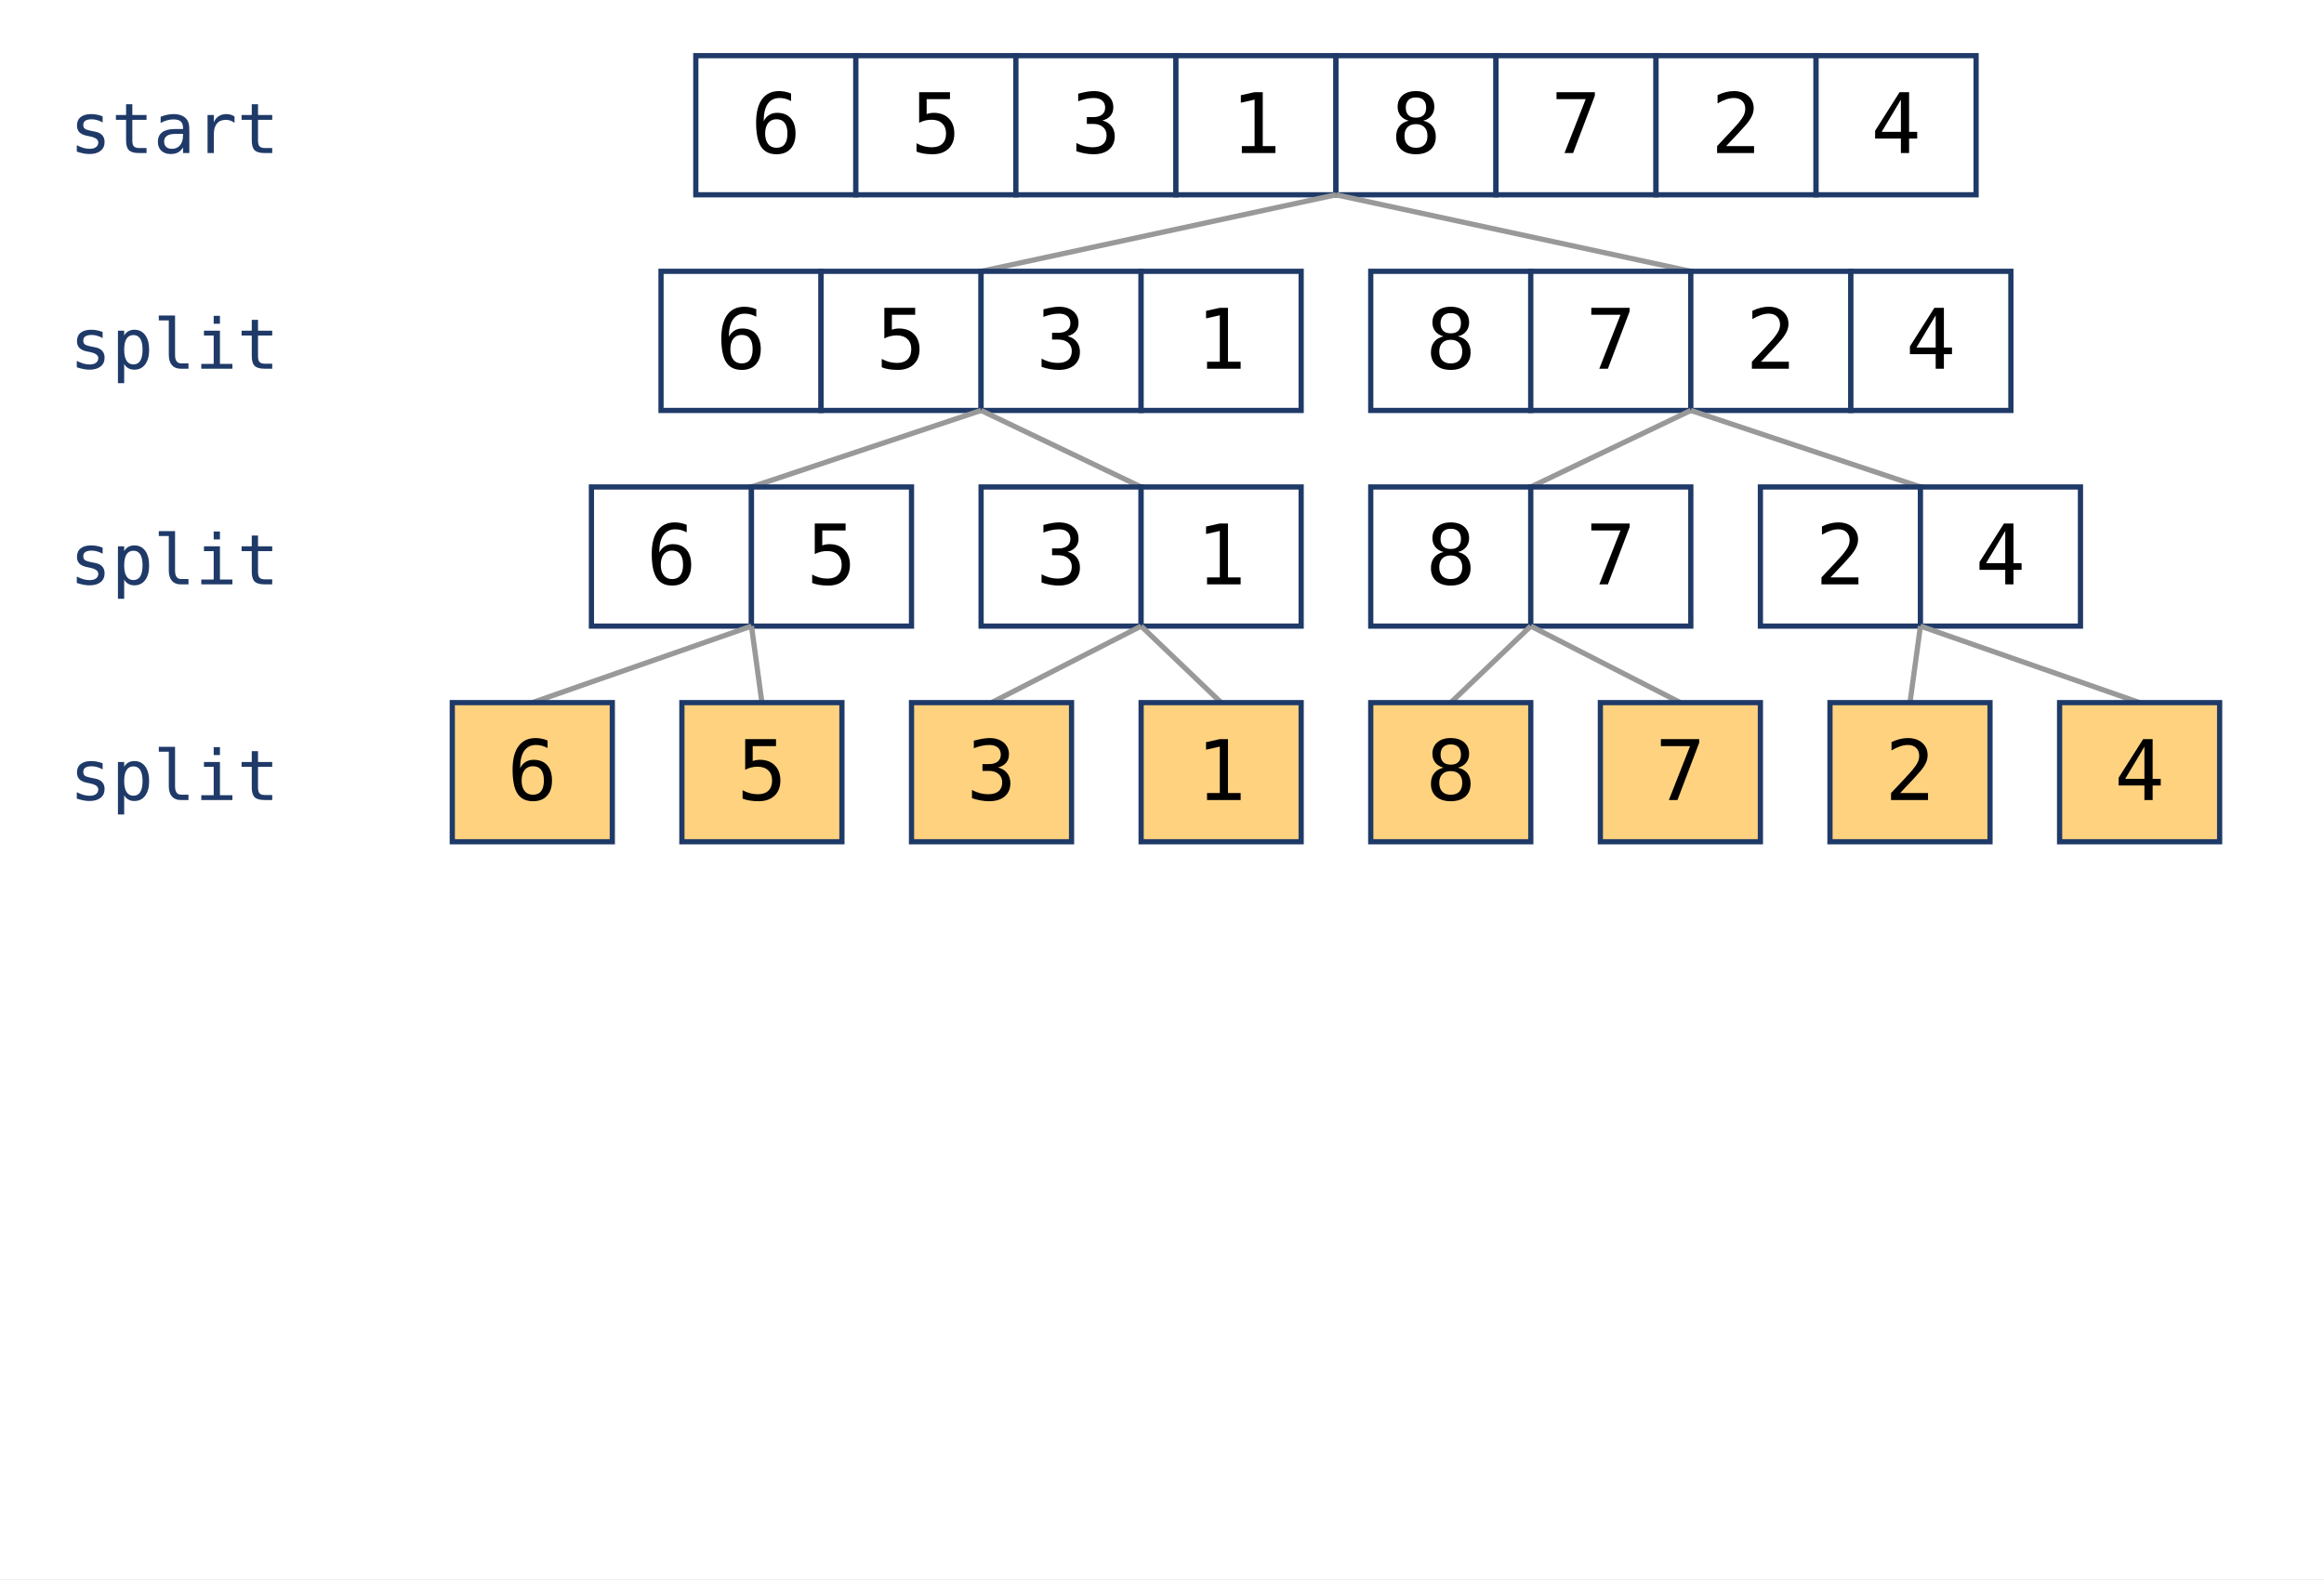
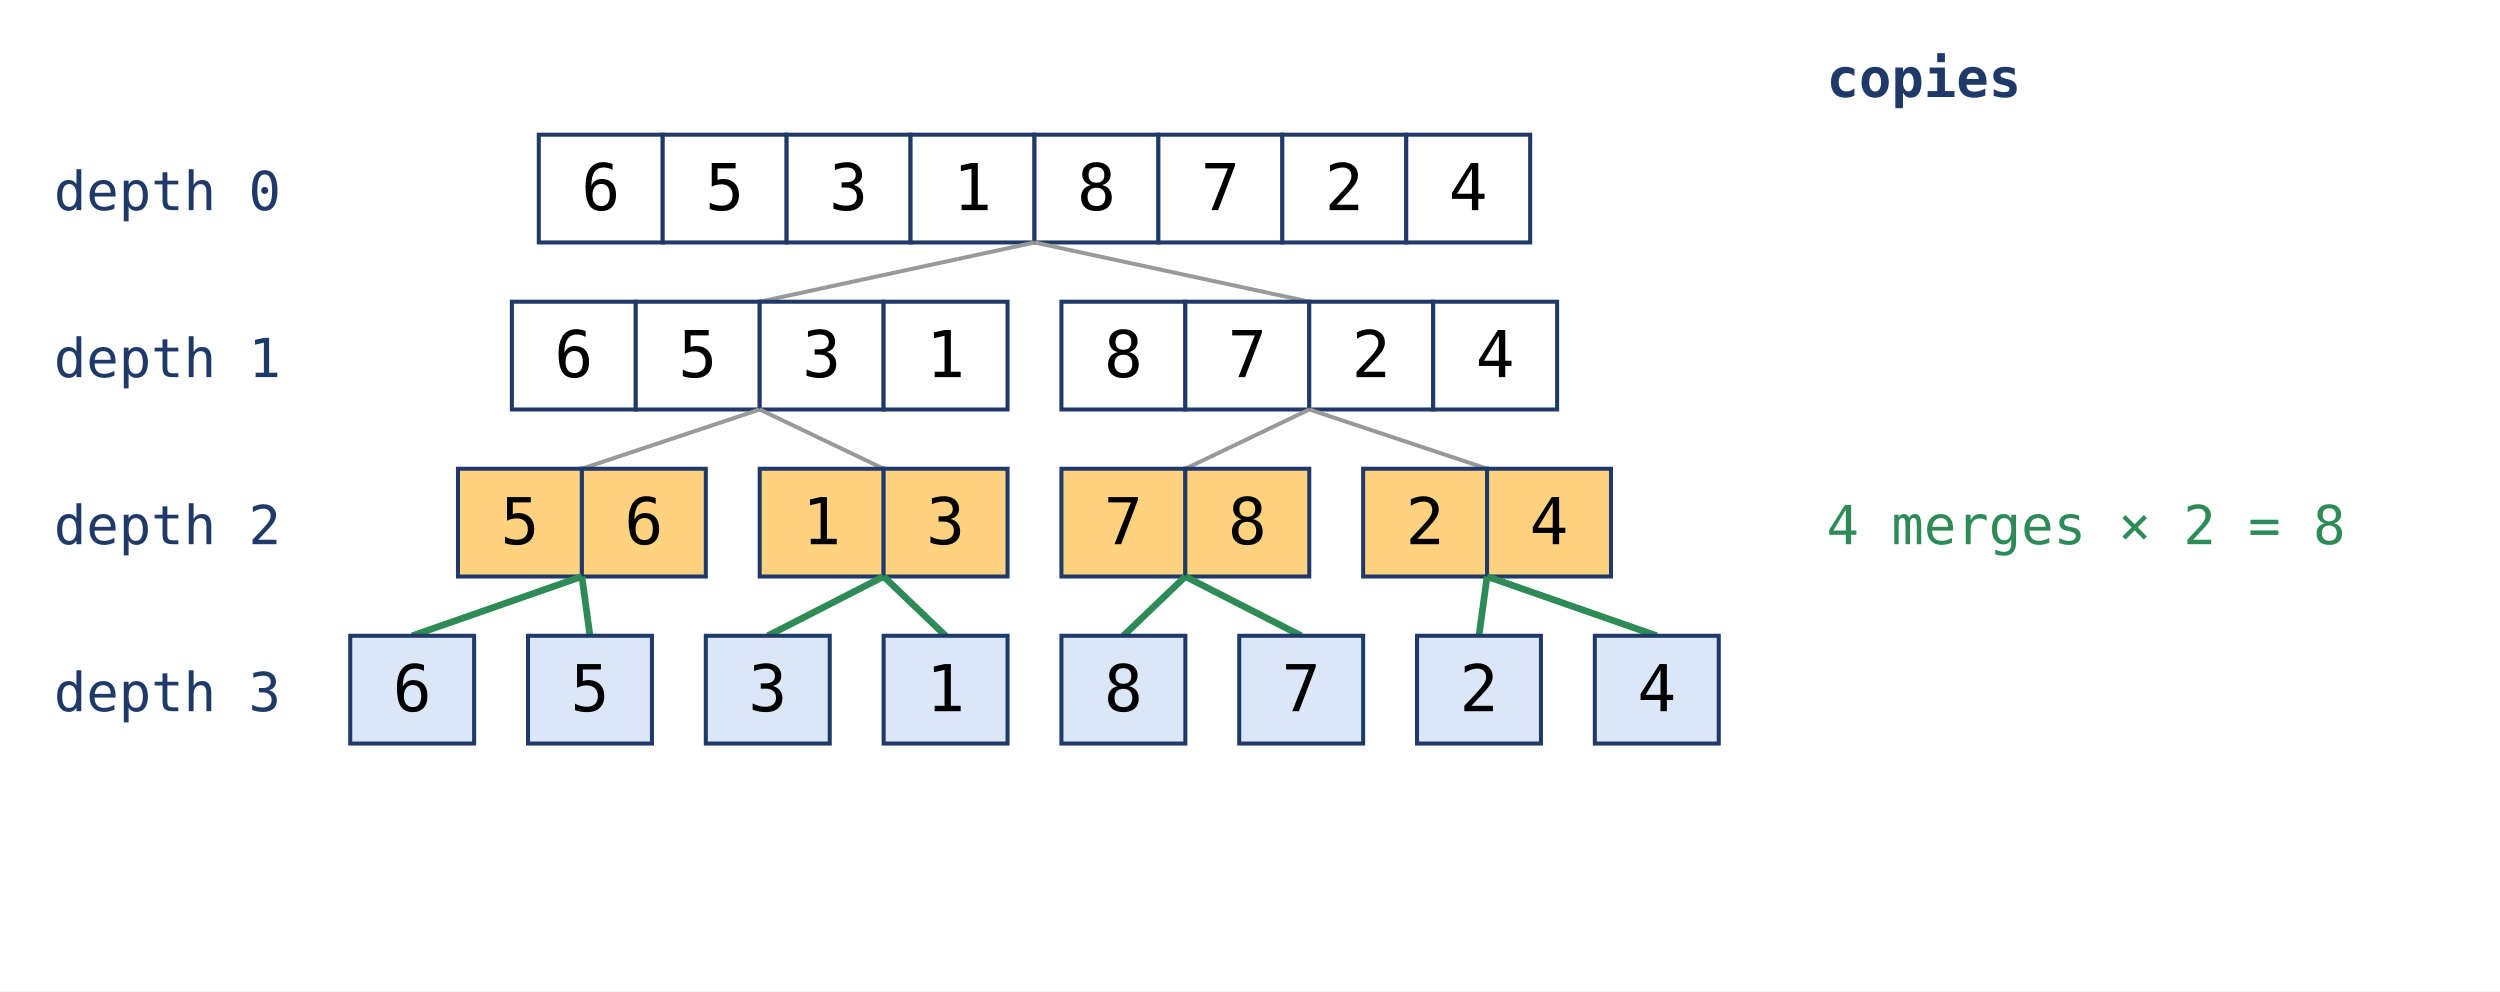
- <svg xmlns="http://www.w3.org/2000/svg" width="668" height="454" viewBox="0 0 668 454" font-family="Consolas, monospace" font-size="24">
-   <rect width="668" height="454" fill="#ffffff" />
-   <text x="20" y="44" font-size="20" fill="#1f3a68">start</text>
-   <rect x="200.0" y="16" width="46" height="40" fill="#ffffff" stroke="#1f3a68" stroke-width="1.5" />
-   <text x="223.0" y="44.0" text-anchor="middle" fill="#000000">6</text>
-   <rect x="246.0" y="16" width="46" height="40" fill="#ffffff" stroke="#1f3a68" stroke-width="1.5" />
-   <text x="269.0" y="44.0" text-anchor="middle" fill="#000000">5</text>
-   <rect x="292.0" y="16" width="46" height="40" fill="#ffffff" stroke="#1f3a68" stroke-width="1.5" />
-   <text x="315.0" y="44.0" text-anchor="middle" fill="#000000">3</text>
-   <rect x="338.0" y="16" width="46" height="40" fill="#ffffff" stroke="#1f3a68" stroke-width="1.5" />
-   <text x="361.0" y="44.0" text-anchor="middle" fill="#000000">1</text>
-   <rect x="384.0" y="16" width="46" height="40" fill="#ffffff" stroke="#1f3a68" stroke-width="1.5" />
-   <text x="407.0" y="44.0" text-anchor="middle" fill="#000000">8</text>
-   <rect x="430.0" y="16" width="46" height="40" fill="#ffffff" stroke="#1f3a68" stroke-width="1.5" />
-   <text x="453.0" y="44.0" text-anchor="middle" fill="#000000">7</text>
-   <rect x="476.0" y="16" width="46" height="40" fill="#ffffff" stroke="#1f3a68" stroke-width="1.5" />
-   <text x="499.0" y="44.0" text-anchor="middle" fill="#000000">2</text>
-   <rect x="522.0" y="16" width="46" height="40" fill="#ffffff" stroke="#1f3a68" stroke-width="1.5" />
-   <text x="545.0" y="44.0" text-anchor="middle" fill="#000000">4</text>
-   <text x="20" y="106" font-size="20" fill="#1f3a68">split</text>
-   <line x1="384.0" y1="56" x2="282.0" y2="78" stroke="#999999" stroke-width="1.5" />
-   <line x1="384.0" y1="56" x2="486.0" y2="78" stroke="#999999" stroke-width="1.5" />
-   <rect x="190.0" y="78" width="46" height="40" fill="#ffffff" stroke="#1f3a68" stroke-width="1.5" />
-   <text x="213.0" y="106.0" text-anchor="middle" fill="#000000">6</text>
-   <rect x="236.0" y="78" width="46" height="40" fill="#ffffff" stroke="#1f3a68" stroke-width="1.5" />
-   <text x="259.0" y="106.0" text-anchor="middle" fill="#000000">5</text>
-   <rect x="282.0" y="78" width="46" height="40" fill="#ffffff" stroke="#1f3a68" stroke-width="1.5" />
-   <text x="305.0" y="106.0" text-anchor="middle" fill="#000000">3</text>
-   <rect x="328.0" y="78" width="46" height="40" fill="#ffffff" stroke="#1f3a68" stroke-width="1.5" />
-   <text x="351.0" y="106.0" text-anchor="middle" fill="#000000">1</text>
-   <rect x="394.0" y="78" width="46" height="40" fill="#ffffff" stroke="#1f3a68" stroke-width="1.5" />
-   <text x="417.0" y="106.0" text-anchor="middle" fill="#000000">8</text>
-   <rect x="440.0" y="78" width="46" height="40" fill="#ffffff" stroke="#1f3a68" stroke-width="1.5" />
-   <text x="463.0" y="106.0" text-anchor="middle" fill="#000000">7</text>
-   <rect x="486.0" y="78" width="46" height="40" fill="#ffffff" stroke="#1f3a68" stroke-width="1.5" />
-   <text x="509.0" y="106.0" text-anchor="middle" fill="#000000">2</text>
-   <rect x="532.0" y="78" width="46" height="40" fill="#ffffff" stroke="#1f3a68" stroke-width="1.5" />
-   <text x="555.0" y="106.0" text-anchor="middle" fill="#000000">4</text>
-   <text x="20" y="168" font-size="20" fill="#1f3a68">split</text>
-   <line x1="282.0" y1="118" x2="216.0" y2="140" stroke="#999999" stroke-width="1.5" />
-   <line x1="282.0" y1="118" x2="328.0" y2="140" stroke="#999999" stroke-width="1.5" />
-   <line x1="486.0" y1="118" x2="440.0" y2="140" stroke="#999999" stroke-width="1.5" />
-   <line x1="486.0" y1="118" x2="552.0" y2="140" stroke="#999999" stroke-width="1.5" />
-   <rect x="170.0" y="140" width="46" height="40" fill="#ffffff" stroke="#1f3a68" stroke-width="1.5" />
-   <text x="193.0" y="168.0" text-anchor="middle" fill="#000000">6</text>
-   <rect x="216.0" y="140" width="46" height="40" fill="#ffffff" stroke="#1f3a68" stroke-width="1.5" />
-   <text x="239.0" y="168.0" text-anchor="middle" fill="#000000">5</text>
-   <rect x="282.0" y="140" width="46" height="40" fill="#ffffff" stroke="#1f3a68" stroke-width="1.5" />
-   <text x="305.0" y="168.0" text-anchor="middle" fill="#000000">3</text>
-   <rect x="328.0" y="140" width="46" height="40" fill="#ffffff" stroke="#1f3a68" stroke-width="1.5" />
-   <text x="351.0" y="168.0" text-anchor="middle" fill="#000000">1</text>
-   <rect x="394.0" y="140" width="46" height="40" fill="#ffffff" stroke="#1f3a68" stroke-width="1.5" />
-   <text x="417.0" y="168.0" text-anchor="middle" fill="#000000">8</text>
-   <rect x="440.0" y="140" width="46" height="40" fill="#ffffff" stroke="#1f3a68" stroke-width="1.5" />
-   <text x="463.0" y="168.0" text-anchor="middle" fill="#000000">7</text>
-   <rect x="506.0" y="140" width="46" height="40" fill="#ffffff" stroke="#1f3a68" stroke-width="1.5" />
-   <text x="529.0" y="168.0" text-anchor="middle" fill="#000000">2</text>
-   <rect x="552.0" y="140" width="46" height="40" fill="#ffffff" stroke="#1f3a68" stroke-width="1.5" />
-   <text x="575.0" y="168.0" text-anchor="middle" fill="#000000">4</text>
-   <text x="20" y="230" font-size="20" fill="#1f3a68">split</text>
-   <line x1="216.0" y1="180" x2="153.0" y2="202" stroke="#999999" stroke-width="1.5" />
-   <line x1="216.0" y1="180" x2="219.0" y2="202" stroke="#999999" stroke-width="1.5" />
-   <line x1="328.0" y1="180" x2="285.0" y2="202" stroke="#999999" stroke-width="1.5" />
-   <line x1="328.0" y1="180" x2="351.0" y2="202" stroke="#999999" stroke-width="1.5" />
-   <line x1="440.0" y1="180" x2="417.0" y2="202" stroke="#999999" stroke-width="1.5" />
-   <line x1="440.0" y1="180" x2="483.0" y2="202" stroke="#999999" stroke-width="1.5" />
-   <line x1="552.0" y1="180" x2="549.0" y2="202" stroke="#999999" stroke-width="1.5" />
-   <line x1="552.0" y1="180" x2="615.0" y2="202" stroke="#999999" stroke-width="1.5" />
-   <rect x="130.0" y="202" width="46" height="40" fill="#ffd27f" stroke="#1f3a68" stroke-width="1.5" />
-   <text x="153.0" y="230.0" text-anchor="middle" fill="#000000">6</text>
-   <rect x="196.0" y="202" width="46" height="40" fill="#ffd27f" stroke="#1f3a68" stroke-width="1.5" />
-   <text x="219.0" y="230.0" text-anchor="middle" fill="#000000">5</text>
-   <rect x="262.0" y="202" width="46" height="40" fill="#ffd27f" stroke="#1f3a68" stroke-width="1.5" />
-   <text x="285.0" y="230.0" text-anchor="middle" fill="#000000">3</text>
-   <rect x="328.0" y="202" width="46" height="40" fill="#ffd27f" stroke="#1f3a68" stroke-width="1.5" />
-   <text x="351.0" y="230.0" text-anchor="middle" fill="#000000">1</text>
-   <rect x="394.0" y="202" width="46" height="40" fill="#ffd27f" stroke="#1f3a68" stroke-width="1.5" />
-   <text x="417.0" y="230.0" text-anchor="middle" fill="#000000">8</text>
-   <rect x="460.0" y="202" width="46" height="40" fill="#ffd27f" stroke="#1f3a68" stroke-width="1.5" />
-   <text x="483.0" y="230.0" text-anchor="middle" fill="#000000">7</text>
-   <rect x="526.0" y="202" width="46" height="40" fill="#ffd27f" stroke="#1f3a68" stroke-width="1.5" />
-   <text x="549.0" y="230.0" text-anchor="middle" fill="#000000">2</text>
-   <rect x="592.0" y="202" width="46" height="40" fill="#ffd27f" stroke="#1f3a68" stroke-width="1.5" />
-   <text x="615.0" y="230.0" text-anchor="middle" fill="#000000">4</text>
+ <svg xmlns="http://www.w3.org/2000/svg" width="928" height="368" viewBox="0 0 928 368" font-family="Consolas, monospace" font-size="24">
+   <rect width="928" height="368" fill="#ffffff" />
+   <g transform="translate(0, 34)">
+     <text x="678" y="2" font-size="20" fill="#1f3a68" font-weight="bold">copies</text>
+     <text x="20" y="44" font-size="20" fill="#1f3a68">depth 0</text>
+     <text x="20" y="106" font-size="20" fill="#1f3a68">depth 1</text>
+     <text x="20" y="168" font-size="20" fill="#1f3a68">depth 2</text>
+     <text x="20" y="230" font-size="20" fill="#1f3a68">depth 3</text>
+     <rect x="200.0" y="16" width="46" height="40" fill="#ffffff" stroke="#1f3a68" stroke-width="1.5" />
+     <text x="223.0" y="44.0" text-anchor="middle" fill="#000000">6</text>
+     <rect x="246.0" y="16" width="46" height="40" fill="#ffffff" stroke="#1f3a68" stroke-width="1.5" />
+     <text x="269.0" y="44.0" text-anchor="middle" fill="#000000">5</text>
+     <rect x="292.0" y="16" width="46" height="40" fill="#ffffff" stroke="#1f3a68" stroke-width="1.5" />
+     <text x="315.0" y="44.0" text-anchor="middle" fill="#000000">3</text>
+     <rect x="338.0" y="16" width="46" height="40" fill="#ffffff" stroke="#1f3a68" stroke-width="1.5" />
+     <text x="361.0" y="44.0" text-anchor="middle" fill="#000000">1</text>
+     <rect x="384.0" y="16" width="46" height="40" fill="#ffffff" stroke="#1f3a68" stroke-width="1.5" />
+     <text x="407.0" y="44.0" text-anchor="middle" fill="#000000">8</text>
+     <rect x="430.0" y="16" width="46" height="40" fill="#ffffff" stroke="#1f3a68" stroke-width="1.5" />
+     <text x="453.0" y="44.0" text-anchor="middle" fill="#000000">7</text>
+     <rect x="476.0" y="16" width="46" height="40" fill="#ffffff" stroke="#1f3a68" stroke-width="1.5" />
+     <text x="499.0" y="44.0" text-anchor="middle" fill="#000000">2</text>
+     <rect x="522.0" y="16" width="46" height="40" fill="#ffffff" stroke="#1f3a68" stroke-width="1.5" />
+     <text x="545.0" y="44.0" text-anchor="middle" fill="#000000">4</text>
+     <line x1="384.0" y1="56" x2="282.0" y2="78" stroke="#999999" stroke-width="1.5" />
+     <line x1="384.0" y1="56" x2="486.0" y2="78" stroke="#999999" stroke-width="1.5" />
+     <rect x="190.0" y="78" width="46" height="40" fill="#ffffff" stroke="#1f3a68" stroke-width="1.5" />
+     <text x="213.0" y="106.0" text-anchor="middle" fill="#000000">6</text>
+     <rect x="236.0" y="78" width="46" height="40" fill="#ffffff" stroke="#1f3a68" stroke-width="1.5" />
+     <text x="259.0" y="106.0" text-anchor="middle" fill="#000000">5</text>
+     <rect x="282.0" y="78" width="46" height="40" fill="#ffffff" stroke="#1f3a68" stroke-width="1.5" />
+     <text x="305.0" y="106.0" text-anchor="middle" fill="#000000">3</text>
+     <rect x="328.0" y="78" width="46" height="40" fill="#ffffff" stroke="#1f3a68" stroke-width="1.5" />
+     <text x="351.0" y="106.0" text-anchor="middle" fill="#000000">1</text>
+     <rect x="394.0" y="78" width="46" height="40" fill="#ffffff" stroke="#1f3a68" stroke-width="1.5" />
+     <text x="417.0" y="106.0" text-anchor="middle" fill="#000000">8</text>
+     <rect x="440.0" y="78" width="46" height="40" fill="#ffffff" stroke="#1f3a68" stroke-width="1.5" />
+     <text x="463.0" y="106.0" text-anchor="middle" fill="#000000">7</text>
+     <rect x="486.0" y="78" width="46" height="40" fill="#ffffff" stroke="#1f3a68" stroke-width="1.5" />
+     <text x="509.0" y="106.0" text-anchor="middle" fill="#000000">2</text>
+     <rect x="532.0" y="78" width="46" height="40" fill="#ffffff" stroke="#1f3a68" stroke-width="1.5" />
+     <text x="555.0" y="106.0" text-anchor="middle" fill="#000000">4</text>
+     <line x1="282.0" y1="118" x2="216.0" y2="140" stroke="#999999" stroke-width="1.5" />
+     <line x1="282.0" y1="118" x2="328.0" y2="140" stroke="#999999" stroke-width="1.5" />
+     <line x1="486.0" y1="118" x2="440.0" y2="140" stroke="#999999" stroke-width="1.5" />
+     <line x1="486.0" y1="118" x2="552.0" y2="140" stroke="#999999" stroke-width="1.5" />
+     <rect x="170.0" y="140" width="46" height="40" fill="#ffd27f" stroke="#1f3a68" stroke-width="1.5" />
+     <text x="193.0" y="168.0" text-anchor="middle" fill="#000000">5</text>
+     <rect x="216.0" y="140" width="46" height="40" fill="#ffd27f" stroke="#1f3a68" stroke-width="1.5" />
+     <text x="239.0" y="168.0" text-anchor="middle" fill="#000000">6</text>
+     <rect x="282.0" y="140" width="46" height="40" fill="#ffd27f" stroke="#1f3a68" stroke-width="1.5" />
+     <text x="305.0" y="168.0" text-anchor="middle" fill="#000000">1</text>
+     <rect x="328.0" y="140" width="46" height="40" fill="#ffd27f" stroke="#1f3a68" stroke-width="1.5" />
+     <text x="351.0" y="168.0" text-anchor="middle" fill="#000000">3</text>
+     <rect x="394.0" y="140" width="46" height="40" fill="#ffd27f" stroke="#1f3a68" stroke-width="1.5" />
+     <text x="417.0" y="168.0" text-anchor="middle" fill="#000000">7</text>
+     <rect x="440.0" y="140" width="46" height="40" fill="#ffd27f" stroke="#1f3a68" stroke-width="1.5" />
+     <text x="463.0" y="168.0" text-anchor="middle" fill="#000000">8</text>
+     <rect x="506.0" y="140" width="46" height="40" fill="#ffd27f" stroke="#1f3a68" stroke-width="1.5" />
+     <text x="529.0" y="168.0" text-anchor="middle" fill="#000000">2</text>
+     <rect x="552.0" y="140" width="46" height="40" fill="#ffd27f" stroke="#1f3a68" stroke-width="1.5" />
+     <text x="575.0" y="168.0" text-anchor="middle" fill="#000000">4</text>
+     <line x1="216.0" y1="180" x2="153.0" y2="202" stroke="#2e8b57" stroke-width="2.5" />
+     <line x1="216.0" y1="180" x2="219.0" y2="202" stroke="#2e8b57" stroke-width="2.5" />
+     <line x1="328.0" y1="180" x2="285.0" y2="202" stroke="#2e8b57" stroke-width="2.5" />
+     <line x1="328.0" y1="180" x2="351.0" y2="202" stroke="#2e8b57" stroke-width="2.5" />
+     <line x1="440.0" y1="180" x2="417.0" y2="202" stroke="#2e8b57" stroke-width="2.5" />
+     <line x1="440.0" y1="180" x2="483.0" y2="202" stroke="#2e8b57" stroke-width="2.5" />
+     <line x1="552.0" y1="180" x2="549.0" y2="202" stroke="#2e8b57" stroke-width="2.5" />
+     <line x1="552.0" y1="180" x2="615.0" y2="202" stroke="#2e8b57" stroke-width="2.5" />
+     <rect x="130.0" y="202" width="46" height="40" fill="#dbe6f6" stroke="#1f3a68" stroke-width="1.5" />
+     <text x="153.0" y="230.0" text-anchor="middle" fill="#000000">6</text>
+     <rect x="196.0" y="202" width="46" height="40" fill="#dbe6f6" stroke="#1f3a68" stroke-width="1.5" />
+     <text x="219.0" y="230.0" text-anchor="middle" fill="#000000">5</text>
+     <rect x="262.0" y="202" width="46" height="40" fill="#dbe6f6" stroke="#1f3a68" stroke-width="1.5" />
+     <text x="285.0" y="230.0" text-anchor="middle" fill="#000000">3</text>
+     <rect x="328.0" y="202" width="46" height="40" fill="#dbe6f6" stroke="#1f3a68" stroke-width="1.5" />
+     <text x="351.0" y="230.0" text-anchor="middle" fill="#000000">1</text>
+     <rect x="394.0" y="202" width="46" height="40" fill="#dbe6f6" stroke="#1f3a68" stroke-width="1.5" />
+     <text x="417.0" y="230.0" text-anchor="middle" fill="#000000">8</text>
+     <rect x="460.0" y="202" width="46" height="40" fill="#dbe6f6" stroke="#1f3a68" stroke-width="1.5" />
+     <text x="483.0" y="230.0" text-anchor="middle" fill="#000000">7</text>
+     <rect x="526.0" y="202" width="46" height="40" fill="#dbe6f6" stroke="#1f3a68" stroke-width="1.5" />
+     <text x="549.0" y="230.0" text-anchor="middle" fill="#000000">2</text>
+     <rect x="592.0" y="202" width="46" height="40" fill="#dbe6f6" stroke="#1f3a68" stroke-width="1.5" />
+     <text x="615.0" y="230.0" text-anchor="middle" fill="#000000">4</text>
+     <text x="678" y="168" font-size="20" fill="#2e8b57">4 merges × 2 = 8</text>
+   </g>
</svg>
